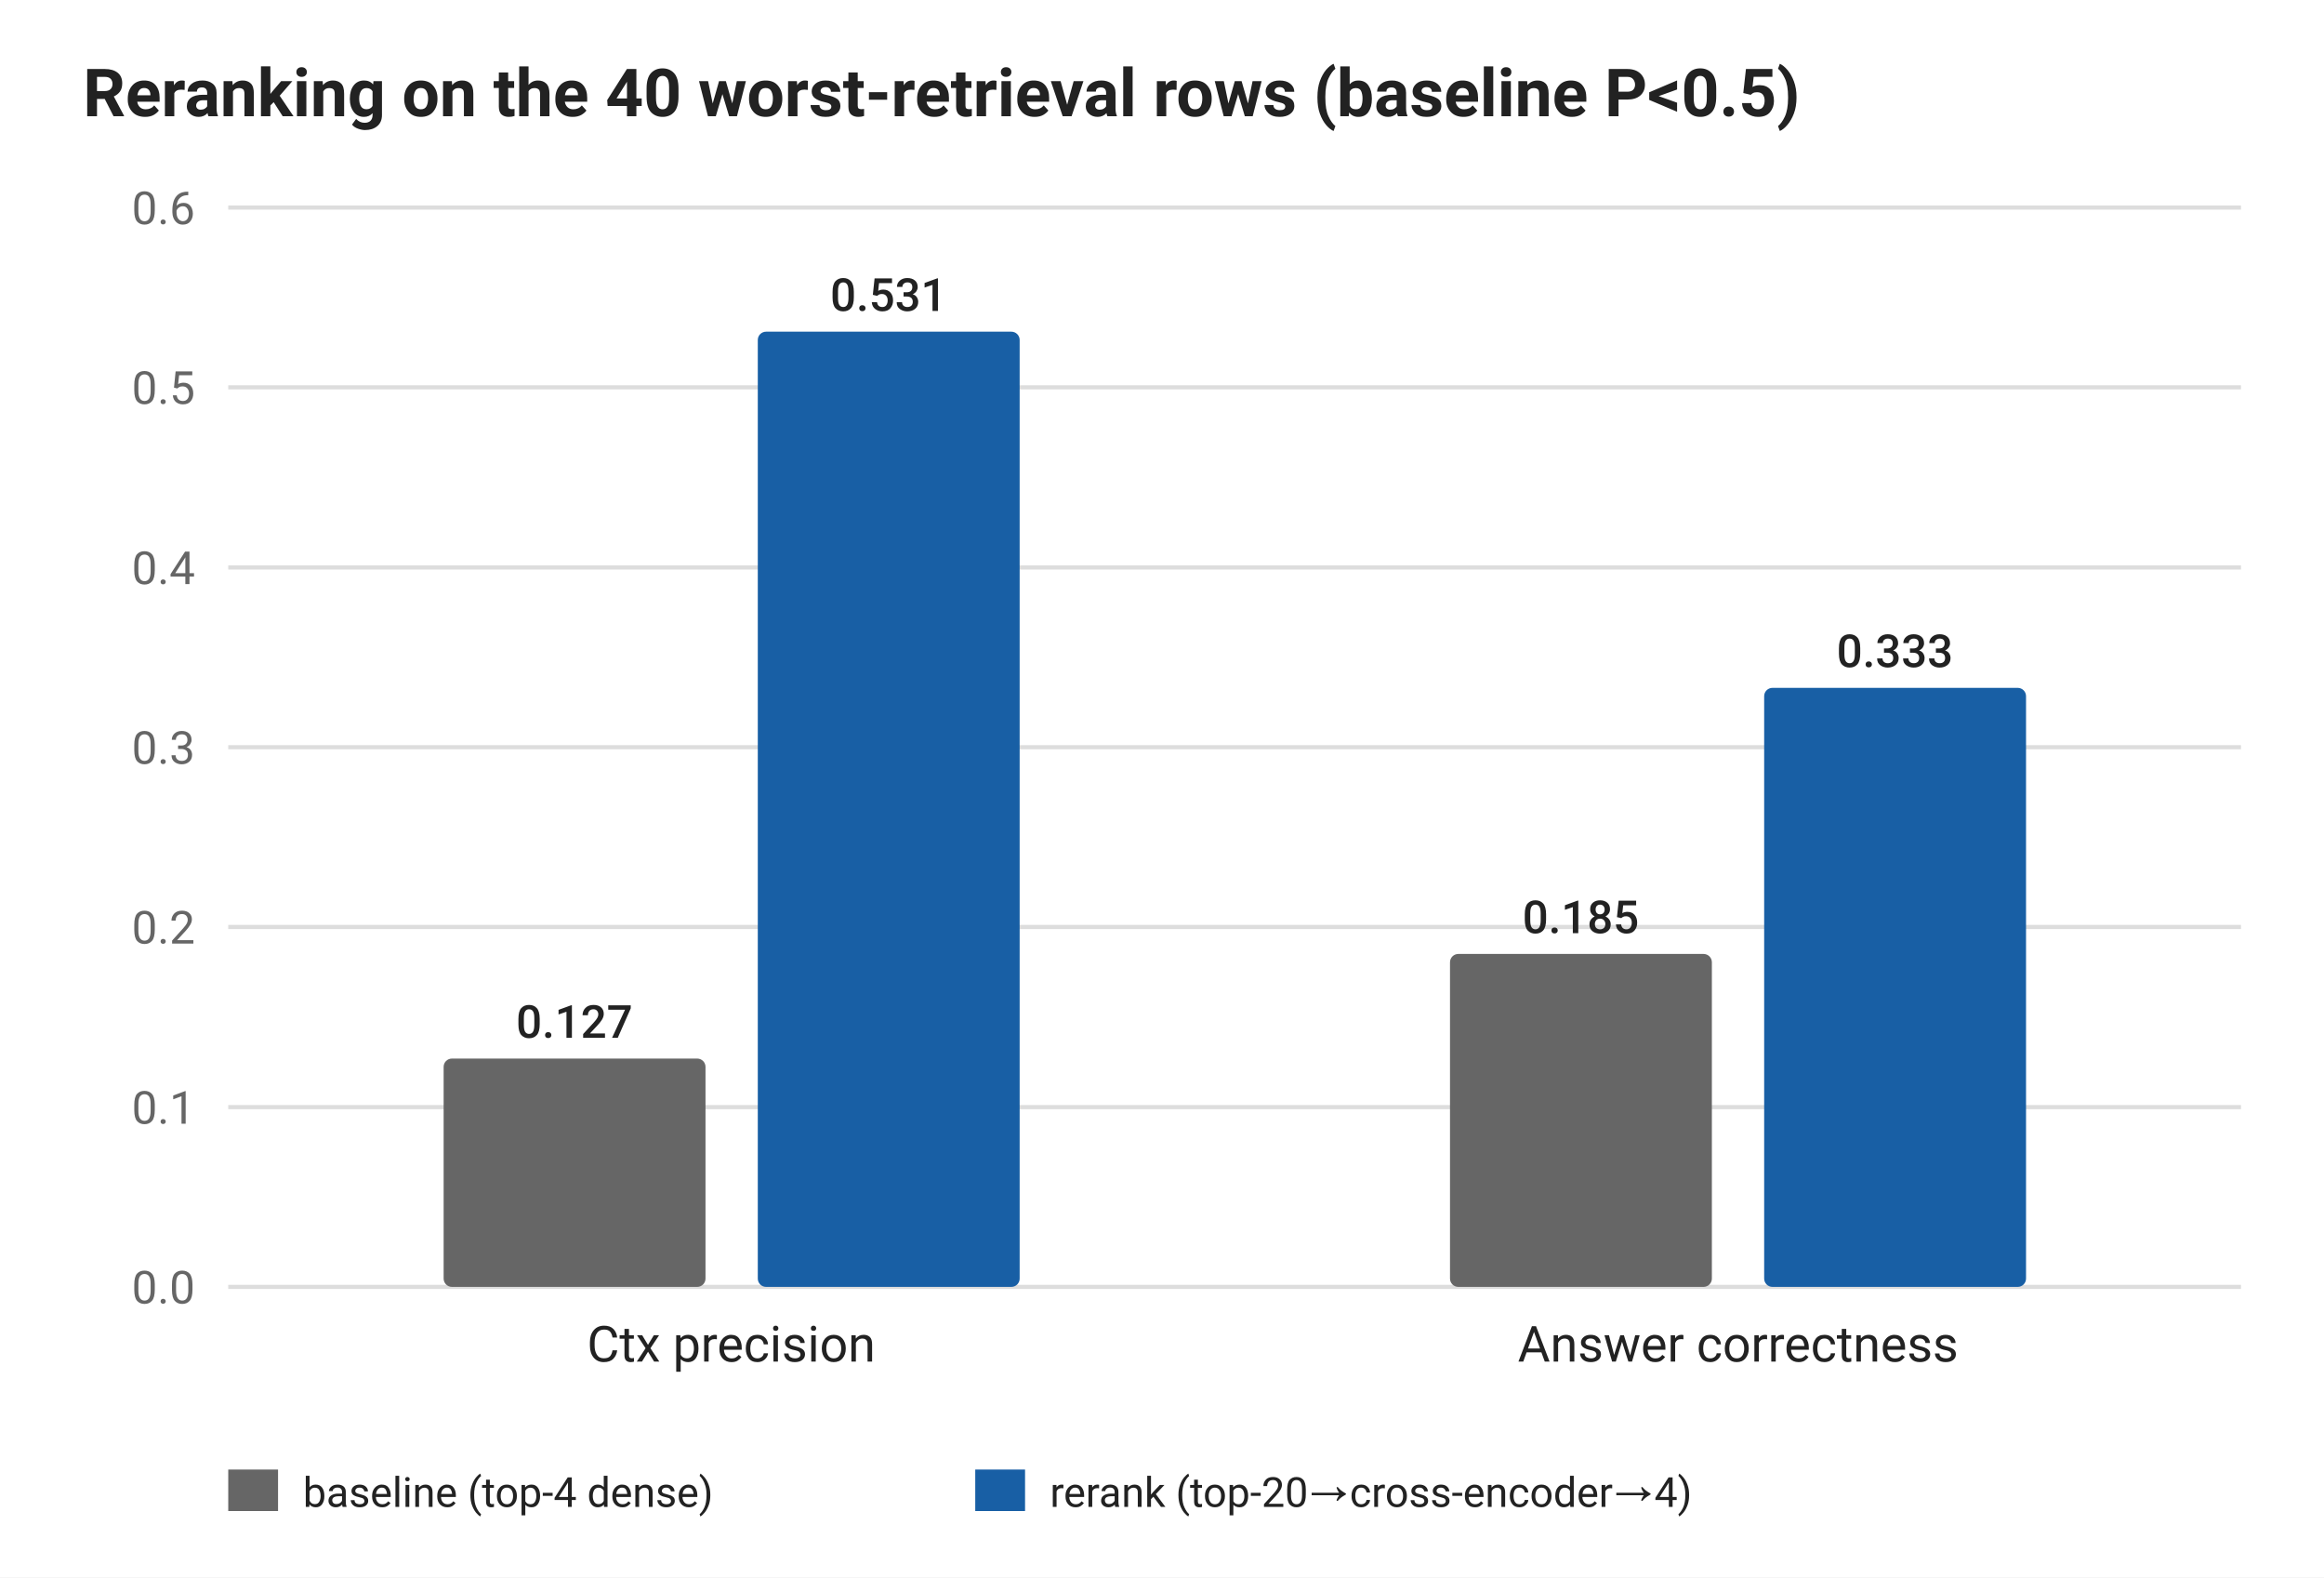
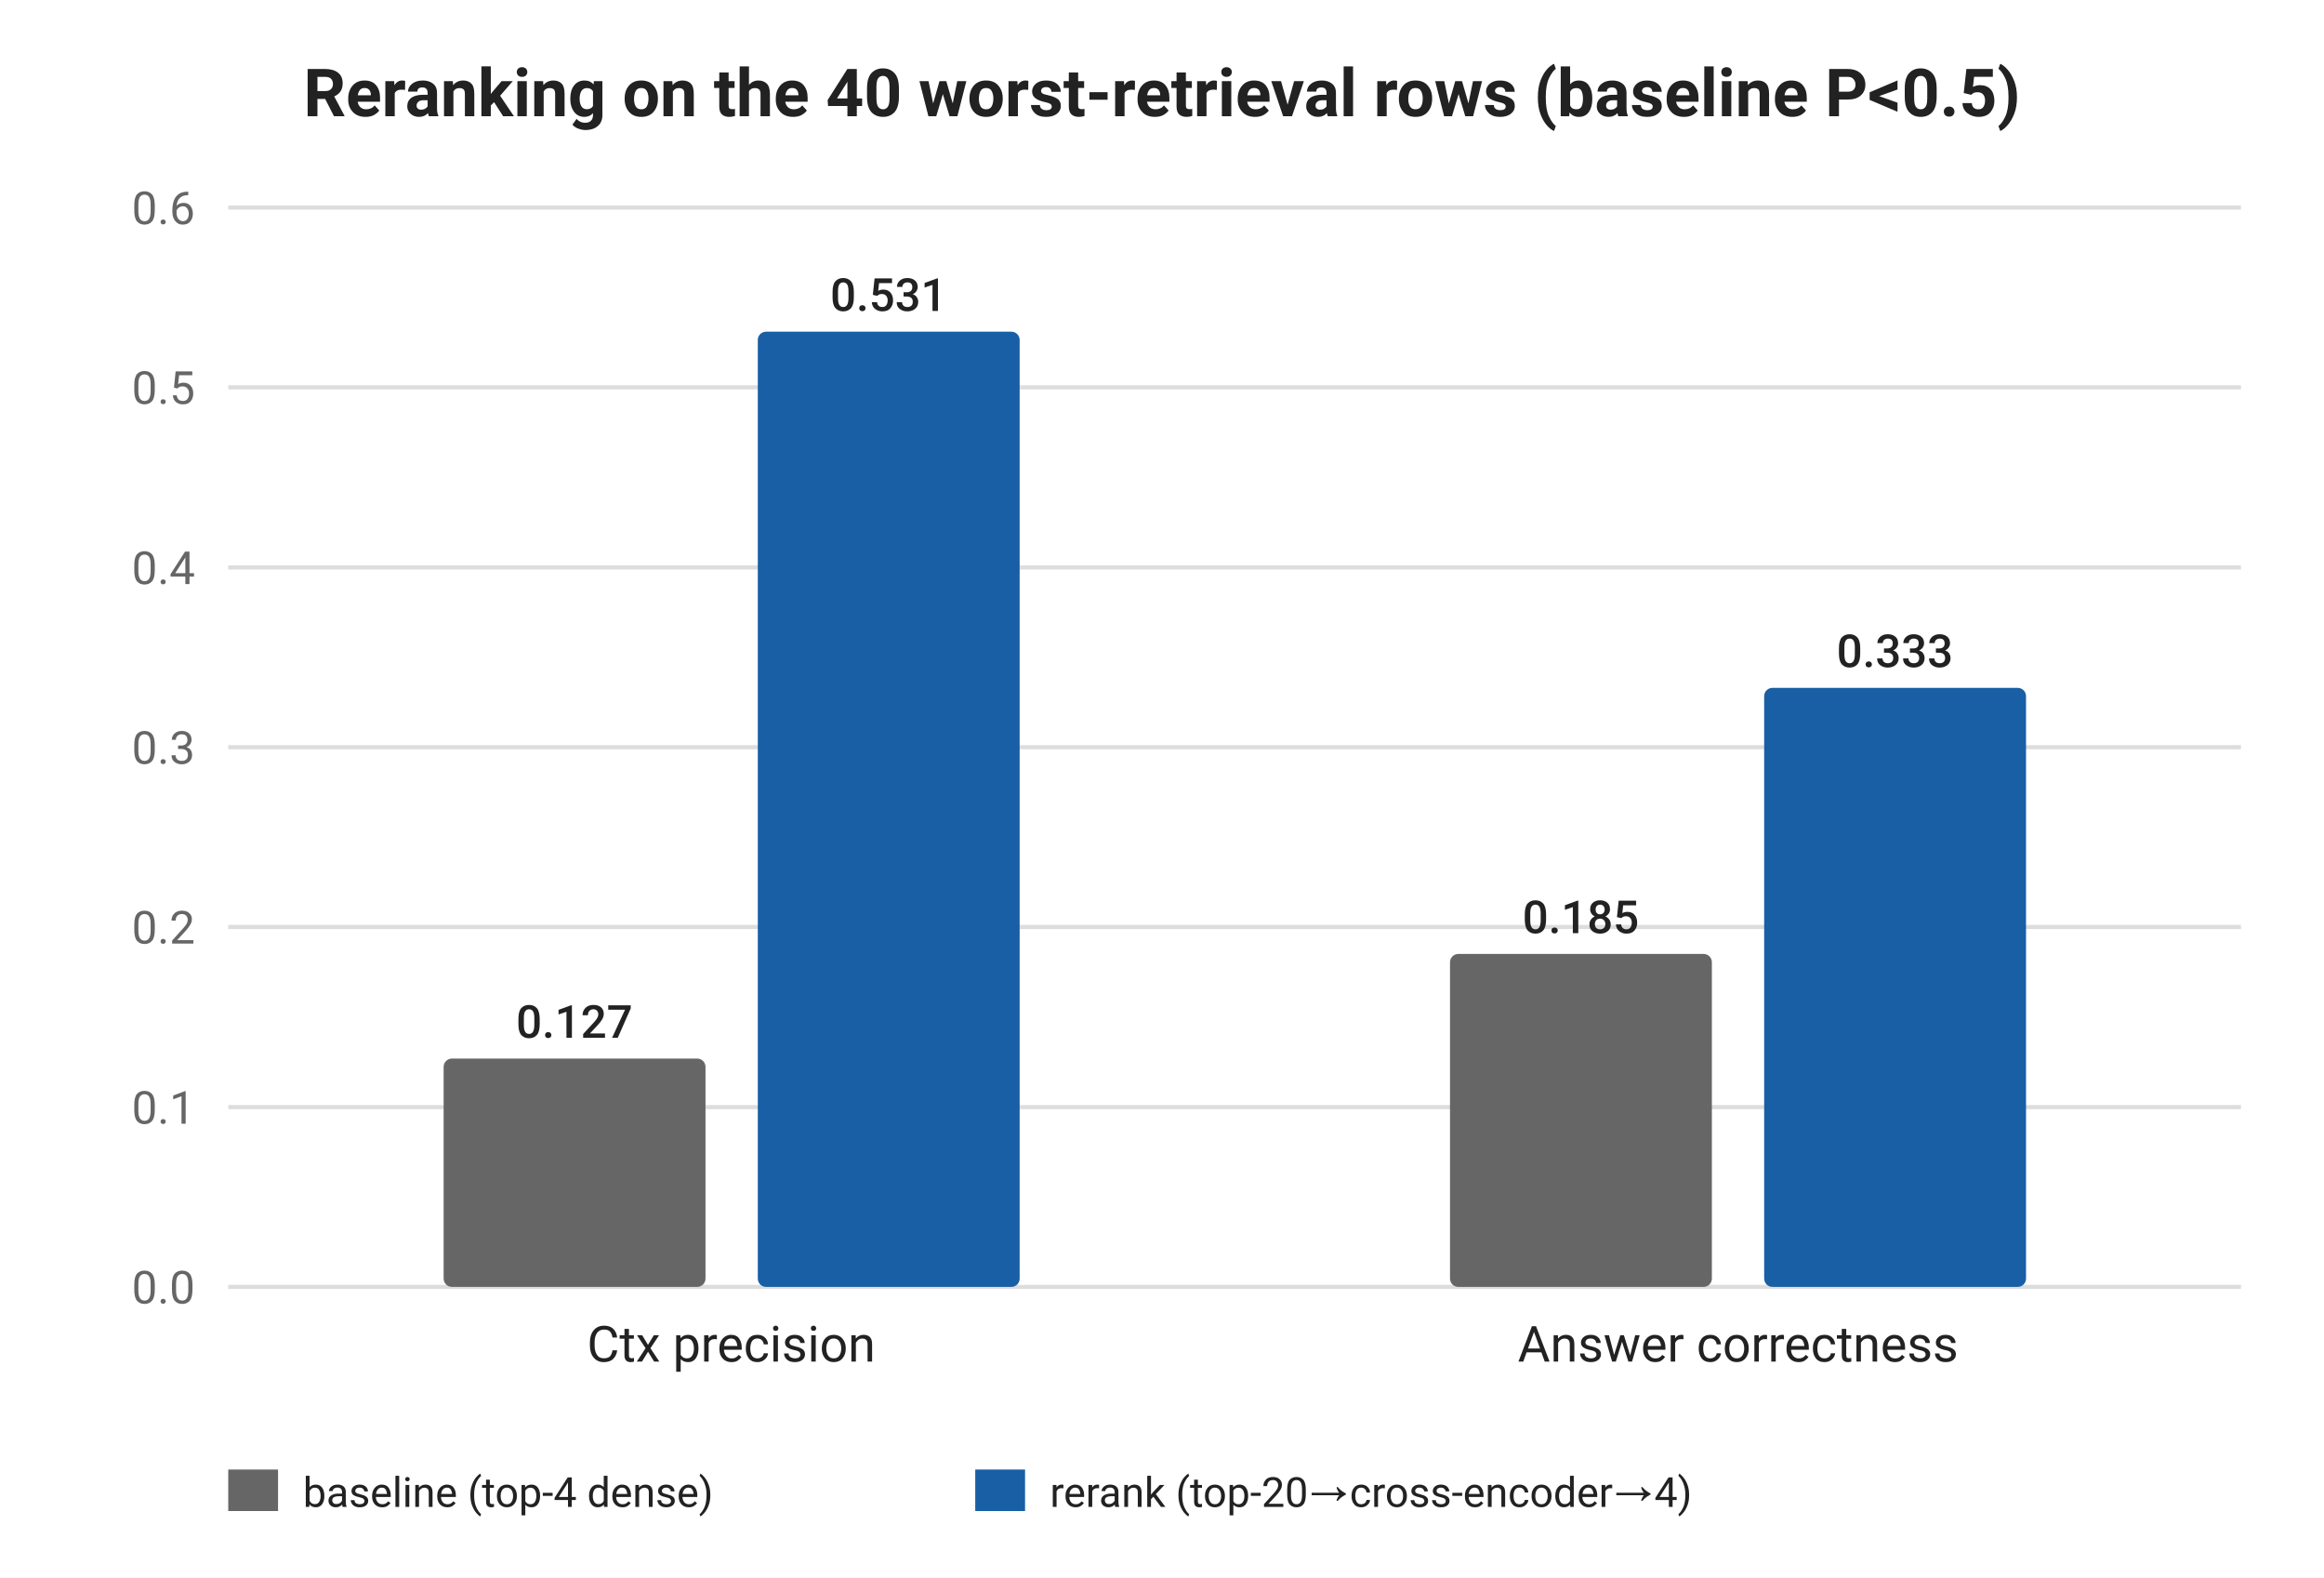
<svg xmlns="http://www.w3.org/2000/svg" width="560" height="380" viewBox="0 0 560 380" font-family="-apple-system,BHF,Segoe UI,Roboto,Helvetica,Arial,sans-serif">
  <rect width="560" height="380" fill="white" />
-   <text x="20.0" y="28.0" font-size="16" text-anchor="start" fill="#222222" font-weight="600">Reranking on the 40 worst-retrieval rows (baseline P&lt;0.5)</text>
+   <text x="280.0" y="28.0" font-size="16" text-anchor="middle" fill="#222222" font-weight="600">Reranking on the 40 worst-retrieval rows (baseline P&lt;0.5)</text>
  <line x1="55.0" y1="310.0" x2="540.0" y2="310.0" stroke="#dddddd" stroke-width="1" />
  <text x="47.0" y="314.0" font-size="11" text-anchor="end" fill="#666666" font-weight="400">0.0</text>
  <line x1="55.0" y1="266.7" x2="540.0" y2="266.7" stroke="#dddddd" stroke-width="1" />
  <text x="47.0" y="270.7" font-size="11" text-anchor="end" fill="#666666" font-weight="400">0.1</text>
  <line x1="55.0" y1="223.3" x2="540.0" y2="223.3" stroke="#dddddd" stroke-width="1" />
  <text x="47.0" y="227.3" font-size="11" text-anchor="end" fill="#666666" font-weight="400">0.2</text>
  <line x1="55.0" y1="180.0" x2="540.0" y2="180.0" stroke="#dddddd" stroke-width="1" />
  <text x="47.0" y="184.0" font-size="11" text-anchor="end" fill="#666666" font-weight="400">0.3</text>
  <line x1="55.0" y1="136.7" x2="540.0" y2="136.7" stroke="#dddddd" stroke-width="1" />
  <text x="47.0" y="140.7" font-size="11" text-anchor="end" fill="#666666" font-weight="400">0.4</text>
  <line x1="55.0" y1="93.3" x2="540.0" y2="93.3" stroke="#dddddd" stroke-width="1" />
  <text x="47.0" y="97.3" font-size="11" text-anchor="end" fill="#666666" font-weight="400">0.5</text>
  <line x1="55.0" y1="50.0" x2="540.0" y2="50.0" stroke="#dddddd" stroke-width="1" />
  <text x="47.0" y="54.0" font-size="11" text-anchor="end" fill="#666666" font-weight="400">0.6</text>
  <rect x="106.9" y="255.0" width="63.1" height="55.0" fill="#666666" stroke="none" stroke-width="1" rx="2" />
  <text x="138.4" y="250.0" font-size="11" text-anchor="middle" fill="#222222" font-weight="500">0.127</text>
  <rect x="182.6" y="79.9" width="63.1" height="230.1" fill="#185FA5" stroke="none" stroke-width="1" rx="2" />
  <text x="214.1" y="74.9" font-size="11" text-anchor="middle" fill="#222222" font-weight="500">0.531</text>
  <text x="176.2" y="328.0" font-size="12" text-anchor="middle" fill="#222222" font-weight="400">Ctx precision</text>
  <rect x="349.4" y="229.8" width="63.1" height="80.2" fill="#666666" stroke="none" stroke-width="1" rx="2" />
  <text x="380.9" y="224.8" font-size="11" text-anchor="middle" fill="#222222" font-weight="500">0.185</text>
  <rect x="425.1" y="165.7" width="63.1" height="144.3" fill="#185FA5" stroke="none" stroke-width="1" rx="2" />
  <text x="456.6" y="160.7" font-size="11" text-anchor="middle" fill="#222222" font-weight="500">0.333</text>
  <text x="418.8" y="328.0" font-size="12" text-anchor="middle" fill="#222222" font-weight="400">Answer correctness</text>
  <rect x="55.0" y="354.0" width="12.0" height="10.0" fill="#666666" stroke="none" stroke-width="1" rx="0" />
  <text x="73.0" y="363.0" font-size="10" text-anchor="start" fill="#222222" font-weight="400">baseline (top-4 dense)</text>
  <rect x="235.0" y="354.0" width="12.0" height="10.0" fill="#185FA5" stroke="none" stroke-width="1" rx="0" />
  <text x="253.0" y="363.0" font-size="10" text-anchor="start" fill="#222222" font-weight="400">rerank (top-20→cross-encoder→4)</text>
</svg>
